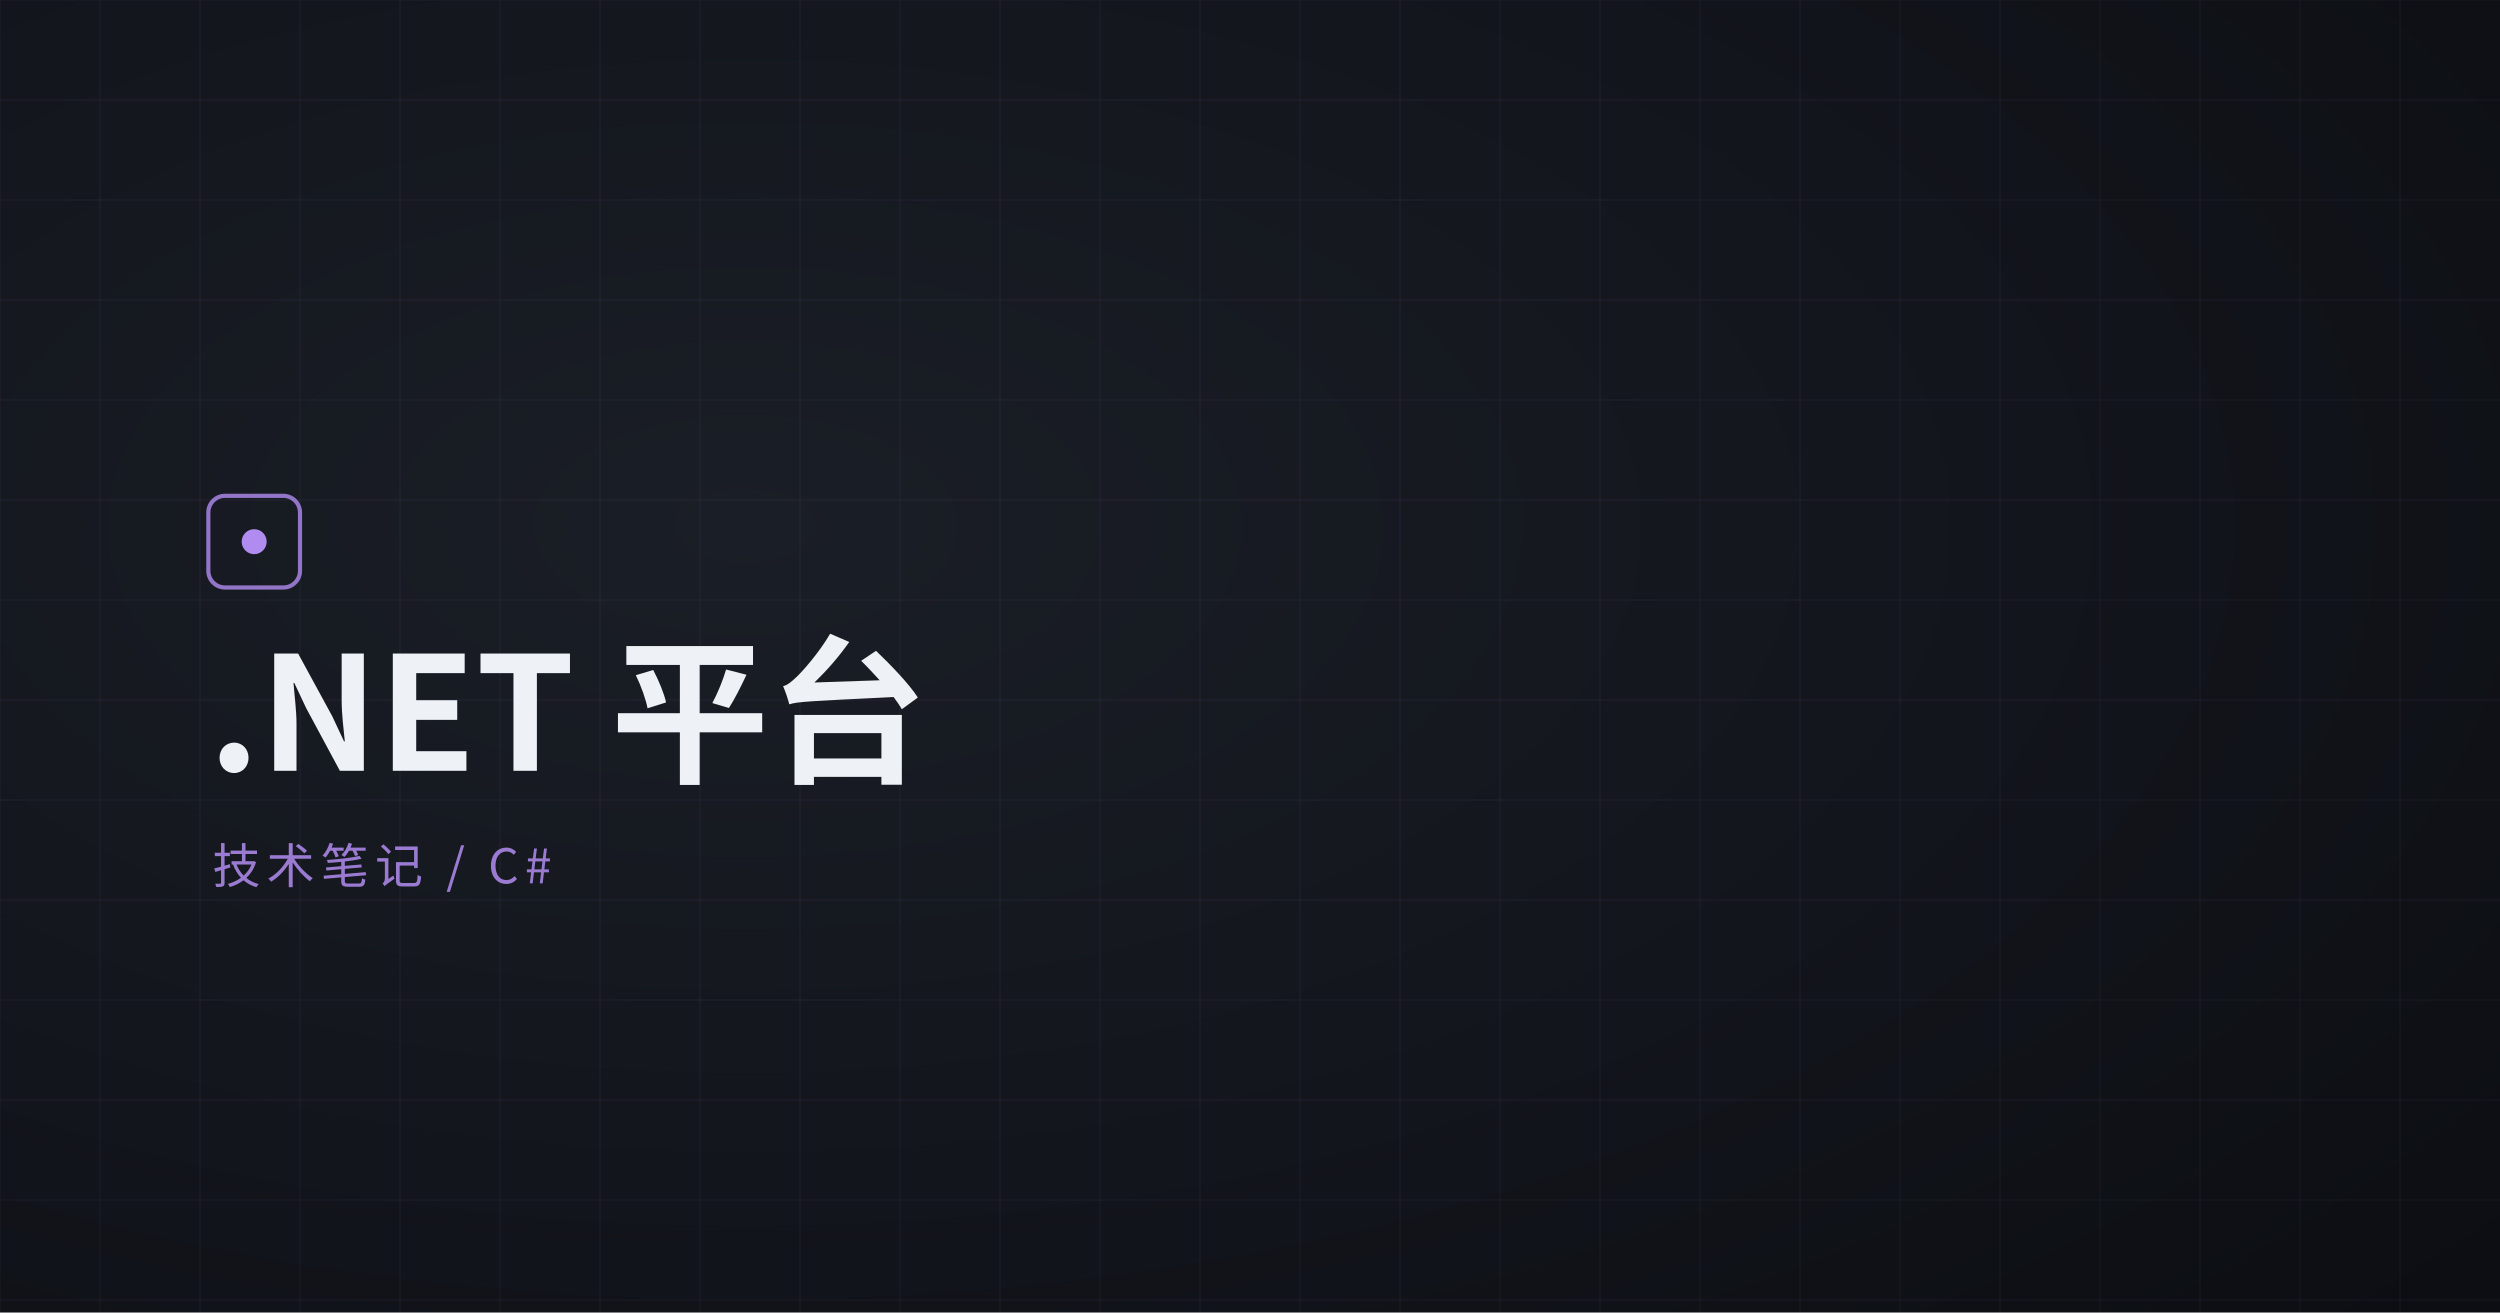
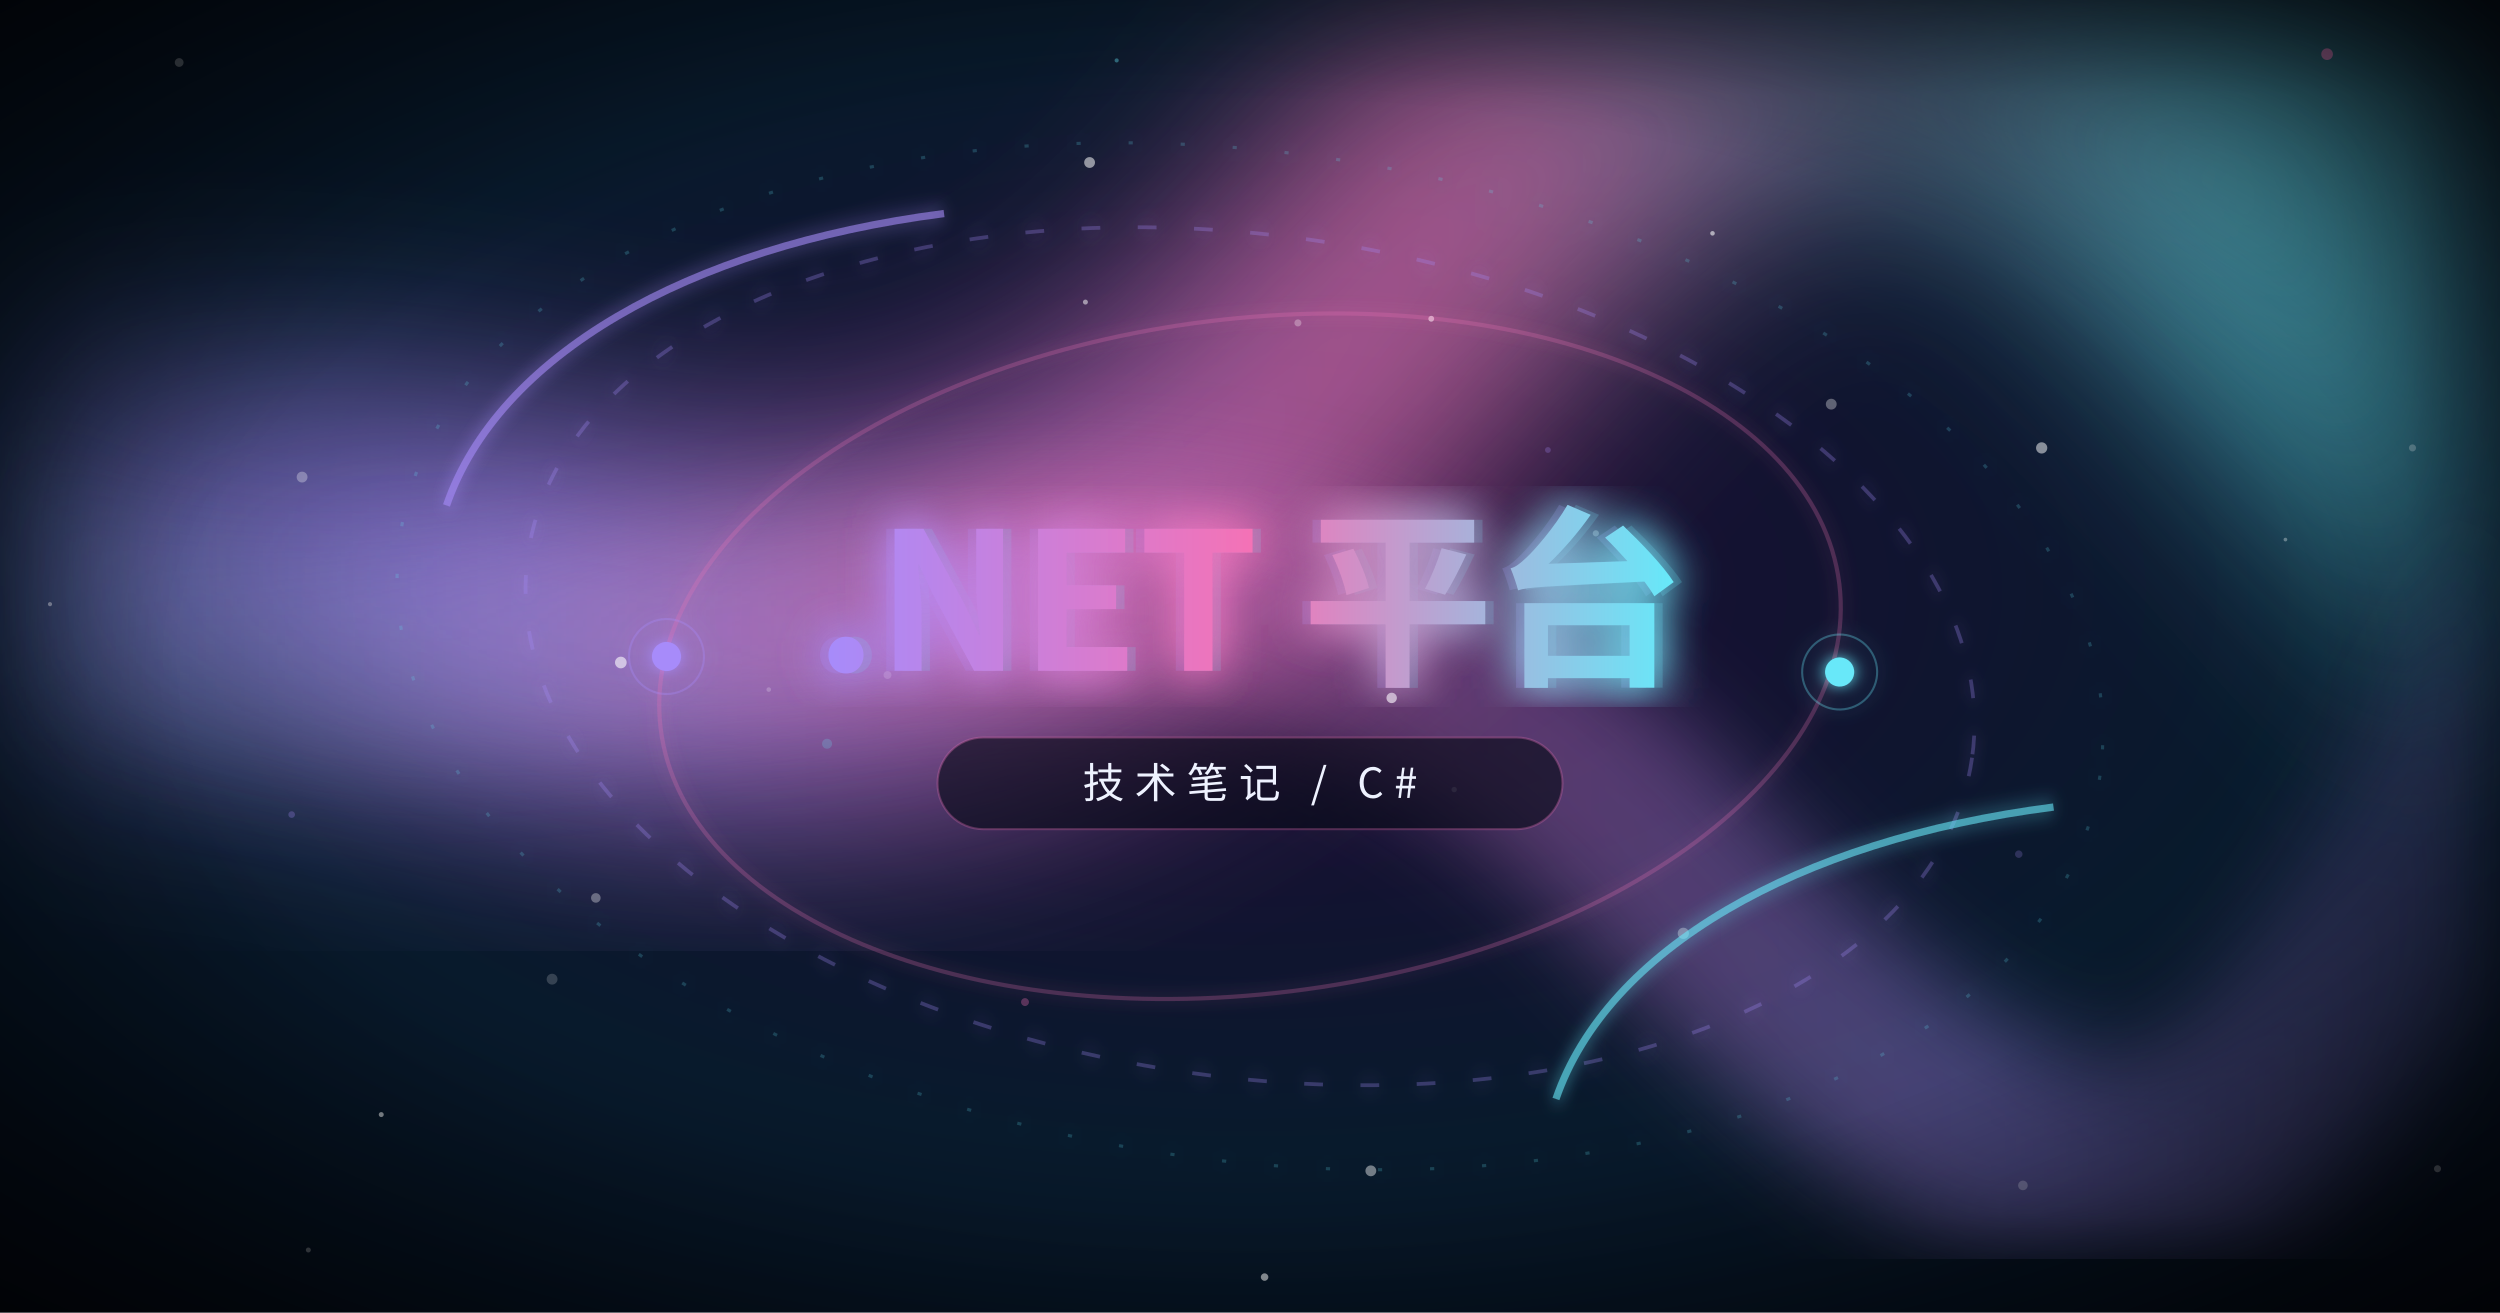
<svg xmlns="http://www.w3.org/2000/svg" width="1200" height="630" viewBox="0 0 1200 630">
  <defs>
-     <radialGradient id="bg" cx="0.3" cy="0.4" r="0.9">
-       <stop offset="0" stop-color="#1a1e26" />
-       <stop offset="1" stop-color="#0c0e13" />
+     <radialGradient id="bg" cx="50%" cy="45%" r="82%">
+       <stop stop-color="#1d0b35" />
+       <stop offset=".52" stop-color="#081a2c" />
+       <stop offset="1" stop-color="#02030a" />
+     </radialGradient>
+     <linearGradient id="auroraA" x1="0" y1="0" x2="1" y2="0">
+       <stop stop-color="#a78bfa" stop-opacity="0" />
+       <stop offset=".25" stop-color="#a78bfa" stop-opacity=".82" />
+       <stop offset=".56" stop-color="#f472b6" stop-opacity=".70" />
+       <stop offset=".82" stop-color="#67e8f9" stop-opacity=".72" />
+       <stop offset="1" stop-color="#67e8f9" stop-opacity="0" />
+     </linearGradient>
+     <linearGradient id="auroraB" x1="0" y1="0" x2="1" y2="0">
+       <stop stop-color="#67e8f9" stop-opacity="0" />
+       <stop offset=".42" stop-color="#f472b6" stop-opacity=".56" />
+       <stop offset=".75" stop-color="#a78bfa" stop-opacity=".58" />
+       <stop offset="1" stop-color="#a78bfa" stop-opacity="0" />
+     </linearGradient>
+     <linearGradient id="titleGradient" x1="0" y1="0" x2="1" y2="0">
+       <stop stop-color="#a78bfa" />
+       <stop offset=".5" stop-color="#f472b6" />
+       <stop offset="1" stop-color="#67e8f9" />
+     </linearGradient>
+     <linearGradient id="prismGradient" x1="0" y1="0" x2="1" y2="1">
+       <stop stop-color="#a78bfa" stop-opacity=".48" />
+       <stop offset=".5" stop-color="#f472b6" stop-opacity=".10" />
+       <stop offset="1" stop-color="#67e8f9" stop-opacity=".44" />
+     </linearGradient>
+     <linearGradient id="glassGradient" x1="0" y1="0" x2="1" y2="1">
+       <stop stop-color="#fff" stop-opacity=".13" />
+       <stop offset=".48" stop-color="#fff" stop-opacity=".035" />
+       <stop offset="1" stop-color="#f472b6" stop-opacity=".12" />
+     </linearGradient>
+     <filter id="blur48">
+       <feGaussianBlur stdDeviation="48" />
+     </filter>
+     <filter id="blur22">
+       <feGaussianBlur stdDeviation="22" />
+     </filter>
+     <filter id="lineGlow">
+       <feGaussianBlur stdDeviation="4" result="b" />
+       <feMerge>
+         <feMergeNode in="b" />
+         <feMergeNode in="SourceGraphic" />
+       </feMerge>
+     </filter>
+     <filter id="softGlow">
+       <feGaussianBlur stdDeviation="3" result="b" />
+       <feMerge>
+         <feMergeNode in="b" />
+         <feMergeNode in="SourceGraphic" />
+       </feMerge>
+     </filter>
+     <filter id="titleGlow">
+       <feGaussianBlur stdDeviation="11" result="b1" />
+       <feGaussianBlur stdDeviation="3" result="b2" />
+       <feMerge>
+         <feMergeNode in="b1" />
+         <feMergeNode in="b2" />
+         <feMergeNode in="SourceGraphic" />
+       </feMerge>
+     </filter>
+     <radialGradient id="vignette" cx="50%" cy="50%" r="73%">
+       <stop offset=".58" stop-color="#000" stop-opacity="0" />
+       <stop offset="1" stop-color="#000" stop-opacity=".70" />
    </radialGradient>
  </defs>
  <rect width="1200" height="630" fill="url(#bg)" />
-   <line x1="0" y1="0" x2="0" y2="630" stroke="#b18cf0" stroke-width="1" opacity="0.04" />
-   <line x1="48" y1="0" x2="48" y2="630" stroke="#b18cf0" stroke-width="1" opacity="0.04" />
-   <line x1="96" y1="0" x2="96" y2="630" stroke="#b18cf0" stroke-width="1" opacity="0.04" />
-   <line x1="144" y1="0" x2="144" y2="630" stroke="#b18cf0" stroke-width="1" opacity="0.04" />
-   <line x1="192" y1="0" x2="192" y2="630" stroke="#b18cf0" stroke-width="1" opacity="0.04" />
-   <line x1="240" y1="0" x2="240" y2="630" stroke="#b18cf0" stroke-width="1" opacity="0.04" />
-   <line x1="288" y1="0" x2="288" y2="630" stroke="#b18cf0" stroke-width="1" opacity="0.04" />
-   <line x1="336" y1="0" x2="336" y2="630" stroke="#b18cf0" stroke-width="1" opacity="0.04" />
-   <line x1="384" y1="0" x2="384" y2="630" stroke="#b18cf0" stroke-width="1" opacity="0.04" />
-   <line x1="432" y1="0" x2="432" y2="630" stroke="#b18cf0" stroke-width="1" opacity="0.04" />
-   <line x1="480" y1="0" x2="480" y2="630" stroke="#b18cf0" stroke-width="1" opacity="0.04" />
-   <line x1="528" y1="0" x2="528" y2="630" stroke="#b18cf0" stroke-width="1" opacity="0.04" />
-   <line x1="576" y1="0" x2="576" y2="630" stroke="#b18cf0" stroke-width="1" opacity="0.04" />
-   <line x1="624" y1="0" x2="624" y2="630" stroke="#b18cf0" stroke-width="1" opacity="0.04" />
-   <line x1="672" y1="0" x2="672" y2="630" stroke="#b18cf0" stroke-width="1" opacity="0.04" />
-   <line x1="720" y1="0" x2="720" y2="630" stroke="#b18cf0" stroke-width="1" opacity="0.04" />
-   <line x1="768" y1="0" x2="768" y2="630" stroke="#b18cf0" stroke-width="1" opacity="0.04" />
-   <line x1="816" y1="0" x2="816" y2="630" stroke="#b18cf0" stroke-width="1" opacity="0.04" />
-   <line x1="864" y1="0" x2="864" y2="630" stroke="#b18cf0" stroke-width="1" opacity="0.04" />
-   <line x1="912" y1="0" x2="912" y2="630" stroke="#b18cf0" stroke-width="1" opacity="0.04" />
-   <line x1="960" y1="0" x2="960" y2="630" stroke="#b18cf0" stroke-width="1" opacity="0.04" />
-   <line x1="1008" y1="0" x2="1008" y2="630" stroke="#b18cf0" stroke-width="1" opacity="0.04" />
-   <line x1="1056" y1="0" x2="1056" y2="630" stroke="#b18cf0" stroke-width="1" opacity="0.04" />
-   <line x1="1104" y1="0" x2="1104" y2="630" stroke="#b18cf0" stroke-width="1" opacity="0.04" />
-   <line x1="1152" y1="0" x2="1152" y2="630" stroke="#b18cf0" stroke-width="1" opacity="0.04" />
-   <line x1="0" y1="0" x2="1200" y2="0" stroke="#b18cf0" stroke-width="1" opacity="0.04" />
-   <line x1="0" y1="48" x2="1200" y2="48" stroke="#b18cf0" stroke-width="1" opacity="0.04" />
-   <line x1="0" y1="96" x2="1200" y2="96" stroke="#b18cf0" stroke-width="1" opacity="0.04" />
-   <line x1="0" y1="144" x2="1200" y2="144" stroke="#b18cf0" stroke-width="1" opacity="0.04" />
-   <line x1="0" y1="192" x2="1200" y2="192" stroke="#b18cf0" stroke-width="1" opacity="0.04" />
-   <line x1="0" y1="240" x2="1200" y2="240" stroke="#b18cf0" stroke-width="1" opacity="0.04" />
-   <line x1="0" y1="288" x2="1200" y2="288" stroke="#b18cf0" stroke-width="1" opacity="0.04" />
-   <line x1="0" y1="336" x2="1200" y2="336" stroke="#b18cf0" stroke-width="1" opacity="0.04" />
-   <line x1="0" y1="384" x2="1200" y2="384" stroke="#b18cf0" stroke-width="1" opacity="0.04" />
-   <line x1="0" y1="432" x2="1200" y2="432" stroke="#b18cf0" stroke-width="1" opacity="0.04" />
-   <line x1="0" y1="480" x2="1200" y2="480" stroke="#b18cf0" stroke-width="1" opacity="0.04" />
-   <line x1="0" y1="528" x2="1200" y2="528" stroke="#b18cf0" stroke-width="1" opacity="0.04" />
-   <line x1="0" y1="576" x2="1200" y2="576" stroke="#b18cf0" stroke-width="1" opacity="0.04" />
-   <line x1="0" y1="624" x2="1200" y2="624" stroke="#b18cf0" stroke-width="1" opacity="0.04" />
-   <rect x="100" y="238" width="44" height="44" rx="8" fill="none" stroke="#b18cf0" stroke-width="2" opacity="0.8" />
-   <circle cx="122" cy="260" r="6" fill="#b18cf0" />
-   <text x="100" y="370" font-family="'PingFang SC','Microsoft YaHei','Noto Sans CJK SC',sans-serif" font-size="76" font-weight="700" fill="#eef1f6">.NET 平台</text>
-   <text x="102" y="424" font-family="'PingFang SC','Microsoft YaHei','Noto Sans CJK SC',sans-serif" font-size="23" fill="#b18cf0" opacity="0.85" letter-spacing="3">技术笔记 / C#</text>
+   <path d="M-160 389 C100 70 360 520 660 149 S1060 90 1360 413" fill="none" stroke="url(#auroraA)" stroke-width="172" filter="url(#blur48)" opacity=".94" />
+   <path d="M-100 203 C220 500 500 90 800 416 S1110 465 1320 140" fill="none" stroke="url(#auroraB)" stroke-width="105" filter="url(#blur22)" opacity=".64" />
+   <circle cx="743" cy="216" r="1.4" fill="#a78bfa" opacity="0.26" />
+   <circle cx="1097" cy="259" r="0.9" fill="#ffffff" opacity="0.33" />
+   <circle cx="808" cy="448" r="2.7" fill="#ffffff" opacity="0.33" />
+   <circle cx="521" cy="145" r="1.2" fill="#ffffff" opacity="0.50" />
+   <circle cx="24" cy="290" r="1.0" fill="#ffffff" opacity="0.39" />
+   <circle cx="536" cy="29" r="1.0" fill="#67e8f9" opacity="0.41" />
+   <circle cx="687" cy="153" r="1.4" fill="#ffffff" opacity="0.57" />
+   <circle cx="658" cy="562" r="2.6" fill="#ffffff" opacity="0.43" />
+   <circle cx="1170" cy="561" r="1.7" fill="#ffffff" opacity="0.27" />
+   <circle cx="148" cy="600" r="1.2" fill="#ffffff" opacity="0.28" />
+   <circle cx="1117" cy="26" r="2.8" fill="#f472b6" opacity="0.56" />
+   <circle cx="971" cy="569" r="2.3" fill="#ffffff" opacity="0.22" />
+   <circle cx="523" cy="78" r="2.6" fill="#ffffff" opacity="0.53" />
+   <circle cx="623" cy="155" r="1.7" fill="#ffffff" opacity="0.30" />
+   <circle cx="265" cy="470" r="2.6" fill="#ffffff" opacity="0.18" />
+   <circle cx="140" cy="391" r="1.6" fill="#a78bfa" opacity="0.27" />
+   <circle cx="86" cy="30" r="2.1" fill="#ffffff" opacity="0.28" />
+   <circle cx="607" cy="613" r="1.8" fill="#ffffff" opacity="0.56" />
+   <circle cx="369" cy="331" r="1.1" fill="#ffffff" opacity="0.21" />
+   <circle cx="698" cy="379" r="1.3" fill="#ffffff" opacity="0.21" />
+   <circle cx="397" cy="357" r="2.4" fill="#67e8f9" opacity="0.21" />
+   <circle cx="1158" cy="215" r="1.7" fill="#ffffff" opacity="0.26" />
+   <circle cx="766" cy="256" r="1.5" fill="#ffffff" opacity="0.32" />
+   <circle cx="298" cy="318" r="2.8" fill="#ffffff" opacity="0.59" />
+   <circle cx="145" cy="229" r="2.6" fill="#ffffff" opacity="0.30" />
+   <circle cx="492" cy="481" r="1.9" fill="#f472b6" opacity="0.32" />
+   <circle cx="668" cy="335" r="2.5" fill="#ffffff" opacity="0.66" />
+   <circle cx="426" cy="324" r="1.9" fill="#ffffff" opacity="0.21" />
+   <circle cx="286" cy="431" r="2.3" fill="#ffffff" opacity="0.33" />
+   <circle cx="879" cy="194" r="2.6" fill="#ffffff" opacity="0.33" />
+   <circle cx="969" cy="410" r="1.8" fill="#a78bfa" opacity="0.22" />
+   <circle cx="183" cy="535" r="1.2" fill="#ffffff" opacity="0.52" />
+   <circle cx="980" cy="215" r="2.7" fill="#ffffff" opacity="0.50" />
+   <circle cx="822" cy="112" r="1.1" fill="#ffffff" opacity="0.57" />
+   <g transform="translate(600 315) rotate(8)" fill="none" filter="url(#lineGlow)">
+     <ellipse rx="350" ry="202" stroke="#a78bfa" stroke-opacity=".28" stroke-width="1.8" stroke-dasharray="9 18" />
+     <ellipse rx="412" ry="242" stroke="#67e8f9" stroke-opacity=".20" stroke-width="1.5" stroke-dasharray="2 23" />
+     <path d="M-392 -18 A395 218 0 0 1 -175 -190" stroke="#a78bfa" stroke-width="3.5" opacity=".58" />
+     <path d="M175 190 A395 218 0 0 1 392 18" stroke="#67e8f9" stroke-width="3.5" opacity=".58" />
+   </g>
+   <g transform="translate(600 315) rotate(-7)" fill="none" filter="url(#lineGlow)">
+     <ellipse rx="285" ry="162" stroke="#f472b6" stroke-width="2" stroke-opacity=".24" />
+     <circle cx="-278" cy="-34" r="7" fill="#a78bfa" stroke="none" />
+     <circle cx="280" cy="42" r="7" fill="#67e8f9" stroke="none" />
+     <circle cx="-278" cy="-34" r="18" stroke="#a78bfa" stroke-opacity=".32" />
+     <circle cx="280" cy="42" r="18" stroke="#67e8f9" stroke-opacity=".32" />
+   </g>
+   <text x="596" y="322" font-family="'PingFang SC','Microsoft YaHei','Noto Sans CJK SC',sans-serif" font-size="92" font-weight="900" fill="#a78bfa" opacity=".22" text-anchor="middle">.NET 平台</text>
+   <text x="604" y="322" font-family="'PingFang SC','Microsoft YaHei','Noto Sans CJK SC',sans-serif" font-size="92" font-weight="900" fill="#67e8f9" opacity=".20" text-anchor="middle">.NET 平台</text>
+   <text x="600" y="322" font-family="'PingFang SC','Microsoft YaHei','Noto Sans CJK SC',sans-serif" font-size="92" font-weight="900" fill="url(#titleGradient)" text-anchor="middle" filter="url(#titleGlow)">.NET 平台</text>
+   <rect x="450" y="354" width="300" height="44" rx="22" fill="#070a18" opacity=".64" stroke="#f472b6" stroke-opacity=".42" />
+   <text x="600" y="383" font-family="'PingFang SC','Microsoft YaHei','Noto Sans CJK SC',sans-serif" font-size="20" fill="#eef2ff" text-anchor="middle" letter-spacing="5">技术笔记 / C#</text>
+   <rect width="1200" height="630" fill="url(#vignette)" pointer-events="none" />
</svg>
